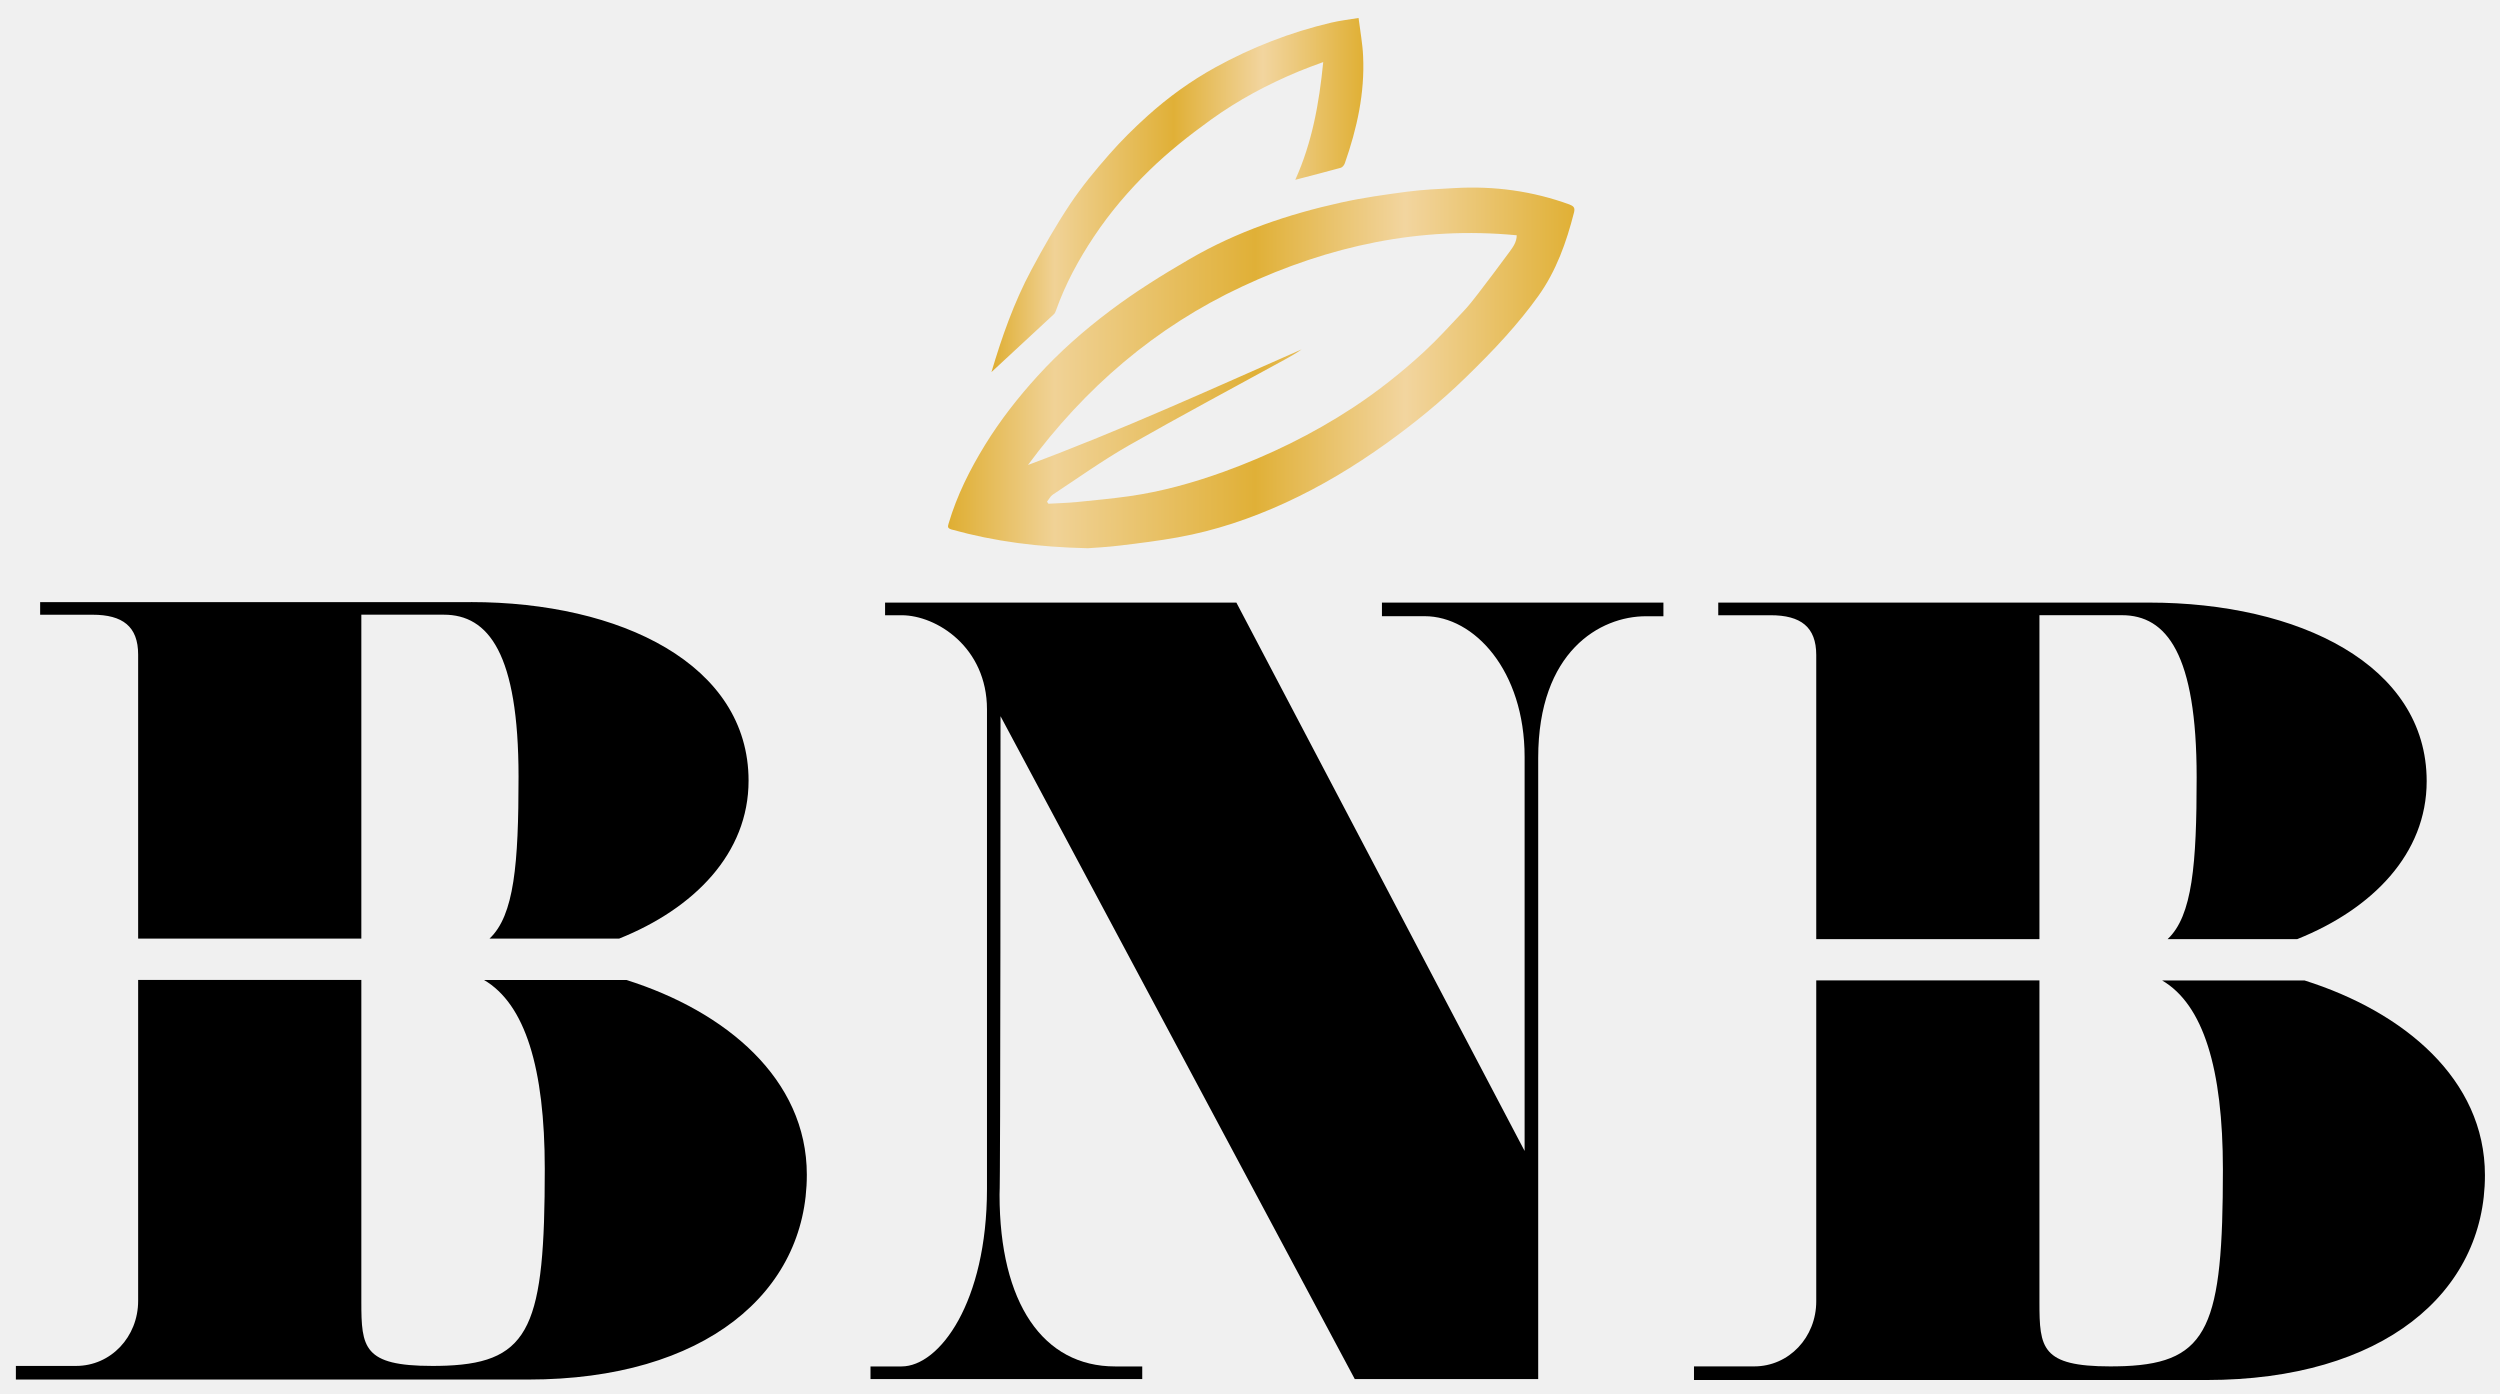
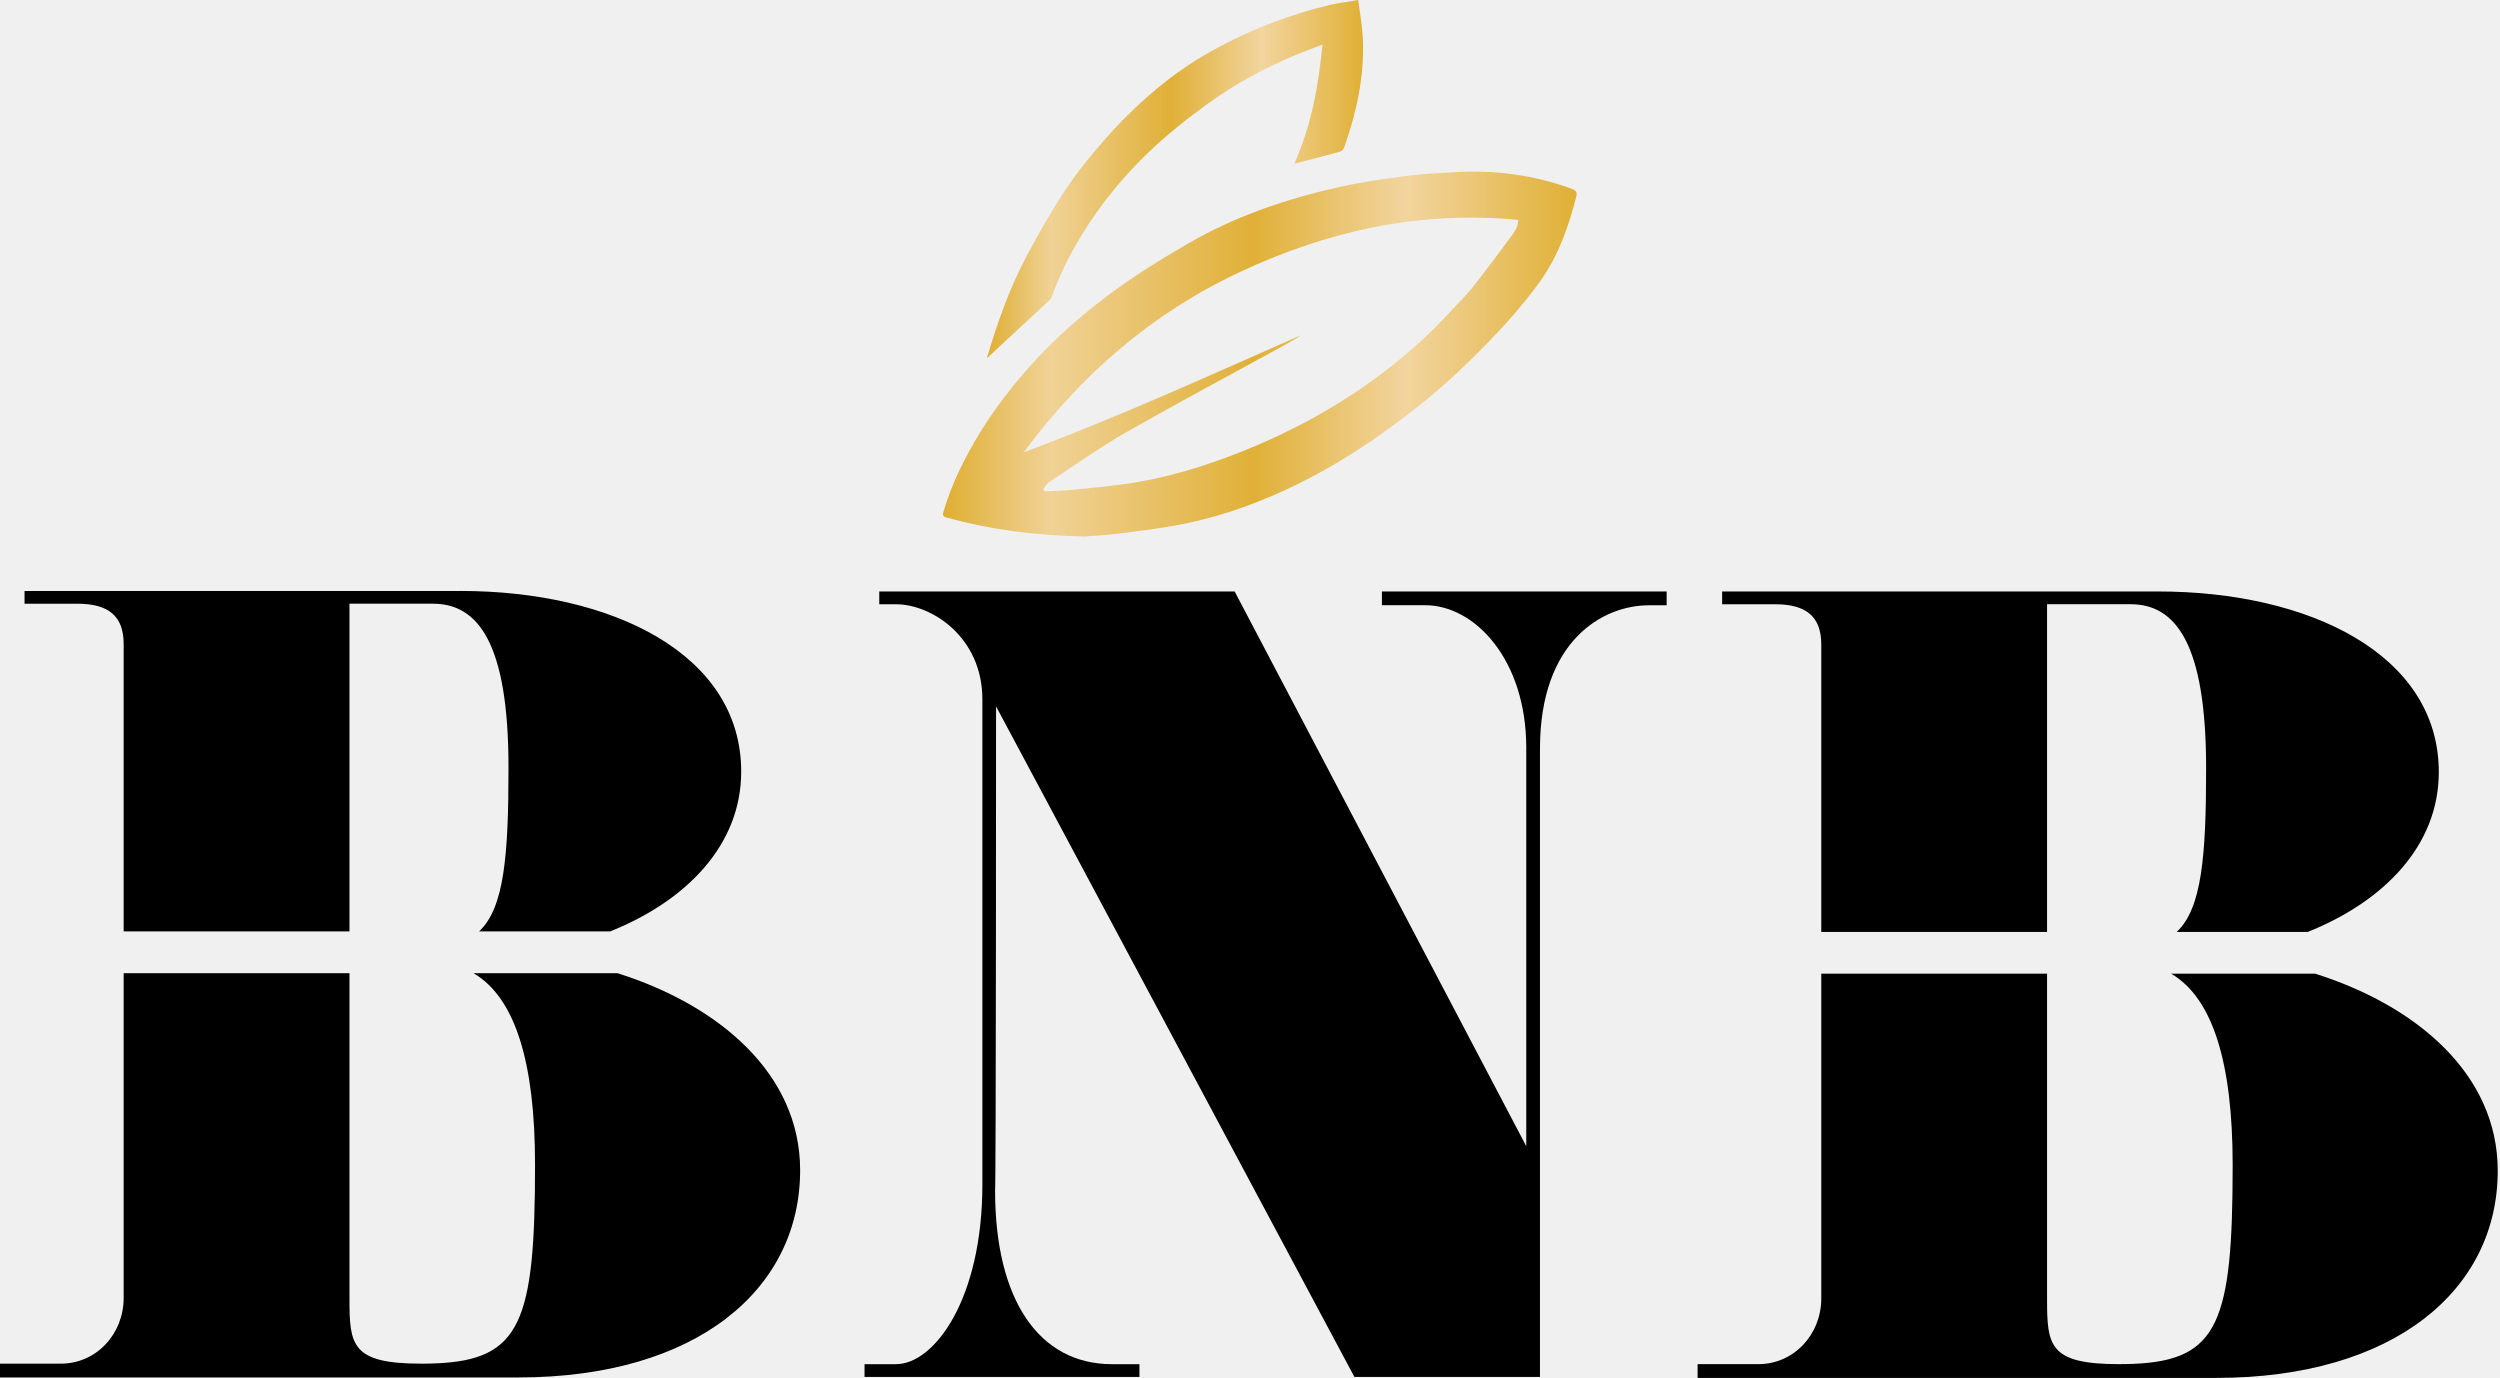
- <svg xmlns="http://www.w3.org/2000/svg" style="max-height: 500px" viewBox="602.184 19.079 128.475 71.593" fill="none" width="128.475" height="71.593">
-   <path d="M1.409 72V60.364H5.341C6.254 60.364 7 60.528 7.58 60.858C8.163 61.184 8.595 61.625 8.875 62.182C9.155 62.739 9.295 63.36 9.295 64.046C9.295 64.731 9.155 65.354 8.875 65.915C8.598 66.475 8.17 66.922 7.591 67.256C7.011 67.585 6.269 67.75 5.364 67.75H2.545V66.5H5.318C5.943 66.5 6.445 66.392 6.824 66.176C7.203 65.96 7.477 65.669 7.648 65.301C7.822 64.93 7.909 64.511 7.909 64.046C7.909 63.58 7.822 63.163 7.648 62.795C7.477 62.428 7.201 62.14 6.818 61.932C6.436 61.72 5.928 61.614 5.295 61.614H2.818V72H1.409ZM11.565 72V60.364H15.497C16.406 60.364 17.152 60.519 17.736 60.83C18.319 61.136 18.751 61.559 19.031 62.097C19.312 62.635 19.452 63.246 19.452 63.932C19.452 64.617 19.312 65.225 19.031 65.756C18.751 66.286 18.321 66.703 17.741 67.006C17.162 67.305 16.421 67.454 15.52 67.454H12.338V66.182H15.474C16.096 66.182 16.596 66.091 16.974 65.909C17.357 65.727 17.634 65.47 17.804 65.136C17.978 64.799 18.065 64.398 18.065 63.932C18.065 63.466 17.978 63.059 17.804 62.71C17.63 62.362 17.351 62.093 16.969 61.903C16.586 61.71 16.081 61.614 15.452 61.614H12.974V72H11.565ZM17.043 66.773L19.906 72H18.27L15.452 66.773H17.043ZM31.618 66.182C31.618 67.409 31.396 68.47 30.953 69.364C30.51 70.258 29.902 70.947 29.129 71.432C28.357 71.917 27.474 72.159 26.482 72.159C25.489 72.159 24.607 71.917 23.834 71.432C23.061 70.947 22.453 70.258 22.01 69.364C21.567 68.47 21.345 67.409 21.345 66.182C21.345 64.954 21.567 63.894 22.01 63C22.453 62.106 23.061 61.417 23.834 60.932C24.607 60.447 25.489 60.205 26.482 60.205C27.474 60.205 28.357 60.447 29.129 60.932C29.902 61.417 30.51 62.106 30.953 63C31.396 63.894 31.618 64.954 31.618 66.182ZM30.254 66.182C30.254 65.174 30.086 64.324 29.749 63.631C29.415 62.938 28.963 62.413 28.391 62.057C27.822 61.701 27.186 61.523 26.482 61.523C25.777 61.523 25.139 61.701 24.567 62.057C23.999 62.413 23.546 62.938 23.209 63.631C22.875 64.324 22.709 65.174 22.709 66.182C22.709 67.189 22.875 68.04 23.209 68.733C23.546 69.426 23.999 69.951 24.567 70.307C25.139 70.663 25.777 70.841 26.482 70.841C27.186 70.841 27.822 70.663 28.391 70.307C28.963 69.951 29.415 69.426 29.749 68.733C30.086 68.04 30.254 67.189 30.254 66.182ZM37.578 72H33.987V60.364H37.737C38.866 60.364 39.832 60.597 40.635 61.062C41.438 61.525 42.053 62.189 42.481 63.057C42.91 63.92 43.124 64.954 43.124 66.159C43.124 67.371 42.908 68.415 42.476 69.29C42.044 70.161 41.415 70.831 40.59 71.301C39.764 71.767 38.76 72 37.578 72ZM35.396 70.75H37.487C38.449 70.75 39.247 70.564 39.879 70.193C40.512 69.822 40.983 69.294 41.294 68.608C41.605 67.922 41.76 67.106 41.76 66.159C41.76 65.22 41.606 64.411 41.3 63.733C40.993 63.051 40.535 62.528 39.925 62.165C39.315 61.797 38.555 61.614 37.646 61.614H35.396V70.75ZM53.124 60.364H54.533V68.068C54.533 68.864 54.345 69.574 53.97 70.199C53.599 70.82 53.074 71.311 52.396 71.671C51.718 72.026 50.923 72.204 50.01 72.204C49.097 72.204 48.302 72.026 47.624 71.671C46.946 71.311 46.419 70.82 46.044 70.199C45.673 69.574 45.487 68.864 45.487 68.068V60.364H46.896V67.954C46.896 68.523 47.021 69.028 47.271 69.472C47.521 69.911 47.877 70.258 48.34 70.511C48.805 70.761 49.362 70.886 50.01 70.886C50.658 70.886 51.215 70.761 51.68 70.511C52.146 70.258 52.502 69.911 52.749 69.472C52.999 69.028 53.124 68.523 53.124 67.954V60.364ZM66.71 64H65.301C65.218 63.595 65.072 63.239 64.864 62.932C64.659 62.625 64.409 62.367 64.114 62.159C63.822 61.947 63.498 61.788 63.142 61.682C62.786 61.576 62.415 61.523 62.028 61.523C61.324 61.523 60.686 61.701 60.114 62.057C59.545 62.413 59.093 62.938 58.756 63.631C58.422 64.324 58.256 65.174 58.256 66.182C58.256 67.189 58.422 68.04 58.756 68.733C59.093 69.426 59.545 69.951 60.114 70.307C60.686 70.663 61.324 70.841 62.028 70.841C62.415 70.841 62.786 70.788 63.142 70.682C63.498 70.576 63.822 70.419 64.114 70.21C64.409 69.998 64.659 69.739 64.864 69.432C65.072 69.121 65.218 68.765 65.301 68.364H66.71C66.604 68.958 66.411 69.49 66.131 69.96C65.85 70.43 65.502 70.829 65.085 71.159C64.669 71.485 64.201 71.733 63.682 71.903C63.167 72.074 62.615 72.159 62.028 72.159C61.036 72.159 60.153 71.917 59.381 71.432C58.608 70.947 58 70.258 57.557 69.364C57.114 68.47 56.892 67.409 56.892 66.182C56.892 64.954 57.114 63.894 57.557 63C58 62.106 58.608 61.417 59.381 60.932C60.153 60.447 61.036 60.205 62.028 60.205C62.615 60.205 63.167 60.29 63.682 60.46C64.201 60.631 64.669 60.881 65.085 61.21C65.502 61.536 65.85 61.934 66.131 62.403C66.411 62.869 66.604 63.401 66.71 64ZM68.351 61.614V60.364H77.078V61.614H73.419V72H72.01V61.614H68.351ZM85.617 63.273C85.548 62.697 85.272 62.25 84.787 61.932C84.302 61.614 83.707 61.455 83.003 61.455C82.488 61.455 82.037 61.538 81.651 61.705C81.268 61.871 80.969 62.1 80.753 62.392C80.541 62.684 80.435 63.015 80.435 63.386C80.435 63.697 80.508 63.964 80.656 64.188C80.808 64.407 81.001 64.591 81.236 64.739C81.471 64.883 81.717 65.002 81.974 65.097C82.232 65.188 82.469 65.261 82.685 65.318L83.867 65.636C84.169 65.716 84.507 65.826 84.878 65.966C85.253 66.106 85.611 66.297 85.952 66.54C86.296 66.778 86.581 67.085 86.804 67.46C87.028 67.835 87.139 68.296 87.139 68.841C87.139 69.47 86.974 70.038 86.645 70.546C86.319 71.053 85.842 71.456 85.213 71.756C84.588 72.055 83.829 72.204 82.935 72.204C82.101 72.204 81.38 72.07 80.77 71.801C80.164 71.532 79.687 71.157 79.338 70.676C78.993 70.195 78.798 69.636 78.753 69H80.207C80.245 69.439 80.393 69.803 80.651 70.091C80.912 70.375 81.242 70.587 81.639 70.727C82.041 70.864 82.472 70.932 82.935 70.932C83.472 70.932 83.956 70.845 84.383 70.671C84.812 70.492 85.151 70.246 85.401 69.932C85.651 69.614 85.776 69.242 85.776 68.818C85.776 68.432 85.668 68.117 85.452 67.875C85.236 67.633 84.952 67.436 84.599 67.284C84.247 67.133 83.867 67 83.457 66.886L82.026 66.477C81.117 66.216 80.397 65.843 79.867 65.358C79.336 64.873 79.071 64.239 79.071 63.455C79.071 62.803 79.247 62.235 79.599 61.75C79.956 61.261 80.433 60.883 81.031 60.614C81.633 60.341 82.306 60.205 83.048 60.205C83.798 60.205 84.465 60.339 85.048 60.608C85.632 60.873 86.094 61.237 86.435 61.699C86.779 62.161 86.961 62.686 86.98 63.273H85.617Z" fill="black" />
-   <path d="M104.469 70.031L99.469 65.031C99.329 64.89 99.249 64.699 99.249 64.499C99.249 64.3 99.329 64.109 99.469 63.968C99.61 63.827 99.801 63.748 100.001 63.748C100.2 63.748 100.391 63.827 100.532 63.968L105 68.438L109.469 63.969C109.539 63.9 109.622 63.844 109.713 63.806C109.804 63.769 109.902 63.749 110.001 63.749C110.099 63.749 110.197 63.769 110.288 63.806C110.379 63.844 110.462 63.9 110.532 63.969C110.602 64.039 110.657 64.122 110.695 64.213C110.732 64.304 110.752 64.402 110.752 64.501C110.752 64.599 110.732 64.697 110.695 64.788C110.657 64.879 110.602 64.962 110.532 65.032L105.532 70.032C105.462 70.102 105.379 70.157 105.288 70.195C105.197 70.233 105.099 70.252 105 70.252C104.902 70.252 104.804 70.232 104.713 70.194C104.622 70.156 104.539 70.101 104.469 70.031Z" fill="black" />
-   <path d="M204.523 72L201.341 60.364H202.773L205.205 69.841H205.318L207.795 60.364H209.386L211.864 69.841H211.977L214.409 60.364H215.841L212.659 72H211.205L208.636 62.727H208.545L205.977 72H204.523ZM217.597 72V60.364H219.006V65.546H225.21V60.364H226.619V72H225.21V66.796H219.006V72H217.597ZM239.259 66.182C239.259 67.409 239.037 68.47 238.594 69.364C238.151 70.258 237.543 70.947 236.77 71.432C235.997 71.917 235.115 72.159 234.122 72.159C233.13 72.159 232.247 71.917 231.474 71.432C230.702 70.947 230.094 70.258 229.651 69.364C229.207 68.47 228.986 67.409 228.986 66.182C228.986 64.954 229.207 63.894 229.651 63C230.094 62.106 230.702 61.417 231.474 60.932C232.247 60.447 233.13 60.205 234.122 60.205C235.115 60.205 235.997 60.447 236.77 60.932C237.543 61.417 238.151 62.106 238.594 63C239.037 63.894 239.259 64.954 239.259 66.182ZM237.895 66.182C237.895 65.174 237.726 64.324 237.389 63.631C237.056 62.938 236.603 62.413 236.031 62.057C235.463 61.701 234.827 61.523 234.122 61.523C233.418 61.523 232.779 61.701 232.207 62.057C231.639 62.413 231.187 62.938 230.849 63.631C230.516 64.324 230.349 65.174 230.349 66.182C230.349 67.189 230.516 68.04 230.849 68.733C231.187 69.426 231.639 69.951 232.207 70.307C232.779 70.663 233.418 70.841 234.122 70.841C234.827 70.841 235.463 70.663 236.031 70.307C236.603 69.951 237.056 69.426 237.389 68.733C237.726 68.04 237.895 67.189 237.895 66.182ZM248.241 72L245.06 60.364H246.491L248.923 69.841H249.037L251.514 60.364H253.105L255.582 69.841H255.696L258.128 60.364H259.56L256.378 72H254.923L252.355 62.727H252.264L249.696 72H248.241ZM261.315 72V60.364H268.338V61.614H262.724V65.546H267.974V66.796H262.724V70.75H268.429V72H261.315ZM275.855 72H274.378L278.651 60.364H280.105L284.378 72H282.901L279.423 62.205H279.332L275.855 72ZM276.401 67.454H282.355V68.704H276.401V67.454ZM286.19 72V60.364H290.122C291.031 60.364 291.777 60.519 292.361 60.83C292.944 61.136 293.376 61.559 293.656 62.097C293.937 62.635 294.077 63.246 294.077 63.932C294.077 64.617 293.937 65.225 293.656 65.756C293.376 66.286 292.946 66.703 292.366 67.006C291.787 67.305 291.046 67.454 290.145 67.454H286.963V66.182H290.099C290.721 66.182 291.221 66.091 291.599 65.909C291.982 65.727 292.259 65.47 292.429 65.136C292.603 64.799 292.69 64.398 292.69 63.932C292.69 63.466 292.603 63.059 292.429 62.71C292.255 62.362 291.976 62.093 291.594 61.903C291.211 61.71 290.705 61.614 290.077 61.614H287.599V72H286.19ZM291.668 66.773L294.531 72H292.895L290.077 66.773H291.668ZM296.425 72V60.364H303.447V61.614H297.834V65.546H303.084V66.796H297.834V70.75H303.538V72H296.425Z" fill="black" />
-   <path d="M404.227 66.182C404.227 67.409 404.006 68.47 403.562 69.364C403.119 70.258 402.511 70.947 401.739 71.432C400.966 71.917 400.083 72.159 399.091 72.159C398.098 72.159 397.216 71.917 396.443 71.432C395.67 70.947 395.063 70.258 394.619 69.364C394.176 68.47 393.955 67.409 393.955 66.182C393.955 64.954 394.176 63.894 394.619 63C395.063 62.106 395.67 61.417 396.443 60.932C397.216 60.447 398.098 60.205 399.091 60.205C400.083 60.205 400.966 60.447 401.739 60.932C402.511 61.417 403.119 62.106 403.562 63C404.006 63.894 404.227 64.954 404.227 66.182ZM402.864 66.182C402.864 65.174 402.695 64.324 402.358 63.631C402.025 62.938 401.572 62.413 401 62.057C400.432 61.701 399.795 61.523 399.091 61.523C398.386 61.523 397.748 61.701 397.176 62.057C396.608 62.413 396.155 62.938 395.818 63.631C395.485 64.324 395.318 65.174 395.318 66.182C395.318 67.189 395.485 68.04 395.818 68.733C396.155 69.426 396.608 69.951 397.176 70.307C397.748 70.663 398.386 70.841 399.091 70.841C399.795 70.841 400.432 70.663 401 70.307C401.572 69.951 402.025 69.426 402.358 68.733C402.695 68.04 402.864 67.189 402.864 66.182ZM414.233 60.364H415.642V68.068C415.642 68.864 415.455 69.574 415.08 70.199C414.708 70.82 414.184 71.311 413.506 71.671C412.828 72.026 412.032 72.204 411.119 72.204C410.206 72.204 409.411 72.026 408.733 71.671C408.055 71.311 407.528 70.82 407.153 70.199C406.782 69.574 406.597 68.864 406.597 68.068V60.364H408.006V67.954C408.006 68.523 408.131 69.028 408.381 69.472C408.631 69.911 408.987 70.258 409.449 70.511C409.915 70.761 410.472 70.886 411.119 70.886C411.767 70.886 412.324 70.761 412.79 70.511C413.256 70.258 413.612 69.911 413.858 69.472C414.108 69.028 414.233 68.523 414.233 67.954V60.364ZM418.456 72V60.364H422.388C423.297 60.364 424.043 60.519 424.626 60.83C425.21 61.136 425.642 61.559 425.922 62.097C426.202 62.635 426.342 63.246 426.342 63.932C426.342 64.617 426.202 65.225 425.922 65.756C425.642 66.286 425.212 66.703 424.632 67.006C424.053 67.305 423.312 67.454 422.411 67.454H419.229V66.182H422.365C422.986 66.182 423.486 66.091 423.865 65.909C424.248 65.727 424.524 65.47 424.695 65.136C424.869 64.799 424.956 64.398 424.956 63.932C424.956 63.466 424.869 63.059 424.695 62.71C424.52 62.362 424.242 62.093 423.859 61.903C423.477 61.71 422.971 61.614 422.342 61.614H419.865V72H418.456ZM423.933 66.773L426.797 72H425.161L422.342 66.773H423.933ZM433.19 72V60.364H437.259C438.069 60.364 438.738 60.504 439.264 60.784C439.791 61.061 440.183 61.434 440.44 61.903C440.698 62.369 440.827 62.886 440.827 63.455C440.827 63.955 440.738 64.367 440.56 64.693C440.385 65.019 440.154 65.276 439.866 65.466C439.582 65.655 439.274 65.796 438.94 65.886V66C439.296 66.023 439.654 66.148 440.014 66.375C440.374 66.602 440.675 66.928 440.918 67.352C441.16 67.776 441.281 68.296 441.281 68.909C441.281 69.492 441.149 70.017 440.884 70.483C440.618 70.949 440.2 71.318 439.628 71.591C439.056 71.864 438.312 72 437.395 72H433.19ZM434.599 70.75H437.395C438.315 70.75 438.969 70.572 439.355 70.216C439.745 69.856 439.94 69.421 439.94 68.909C439.94 68.515 439.84 68.151 439.639 67.818C439.438 67.481 439.152 67.212 438.781 67.011C438.41 66.807 437.971 66.704 437.463 66.704H434.599V70.75ZM434.599 65.477H437.213C437.637 65.477 438.02 65.394 438.361 65.227C438.705 65.061 438.978 64.826 439.179 64.523C439.384 64.22 439.486 63.864 439.486 63.455C439.486 62.943 439.308 62.51 438.952 62.153C438.596 61.794 438.031 61.614 437.259 61.614H434.599V65.477ZM443.597 72V60.364H447.528C448.438 60.364 449.184 60.519 449.767 60.83C450.35 61.136 450.782 61.559 451.062 62.097C451.343 62.635 451.483 63.246 451.483 63.932C451.483 64.617 451.343 65.225 451.062 65.756C450.782 66.286 450.352 66.703 449.773 67.006C449.193 67.305 448.453 67.454 447.551 67.454H444.369V66.182H447.506C448.127 66.182 448.627 66.091 449.006 65.909C449.388 65.727 449.665 65.47 449.835 65.136C450.009 64.799 450.097 64.398 450.097 63.932C450.097 63.466 450.009 63.059 449.835 62.71C449.661 62.362 449.383 62.093 449 61.903C448.617 61.71 448.112 61.614 447.483 61.614H445.006V72H443.597ZM449.074 66.773L451.938 72H450.301L447.483 66.773H449.074ZM454.308 72H452.831L457.104 60.364H458.558L462.831 72H461.354L457.876 62.205H457.786L454.308 72ZM454.854 67.454H460.808V68.704H454.854V67.454ZM473.871 60.364V72H472.507L466.166 62.864H466.053V72H464.643V60.364H466.007L472.371 69.523H472.484V60.364H473.871ZM480.281 72H476.69V60.364H480.44C481.569 60.364 482.535 60.597 483.338 61.062C484.141 61.525 484.757 62.189 485.185 63.057C485.613 63.92 485.827 64.954 485.827 66.159C485.827 67.371 485.611 68.415 485.179 69.29C484.747 70.161 484.118 70.831 483.293 71.301C482.467 71.767 481.463 72 480.281 72ZM478.099 70.75H480.19C481.152 70.75 481.95 70.564 482.582 70.193C483.215 69.822 483.687 69.294 483.997 68.608C484.308 67.922 484.463 67.106 484.463 66.159C484.463 65.22 484.31 64.411 484.003 63.733C483.696 63.051 483.238 62.528 482.628 62.165C482.018 61.797 481.259 61.614 480.349 61.614H478.099V70.75Z" fill="black" />
-   <path d="M1070.64 61.364V73H1069.27L1062.93 63.864H1062.82V73H1061.41V61.364H1062.77L1069.14 70.523H1069.25V61.364H1070.64ZM1073.46 73V61.364H1080.48V62.614H1074.87V66.546H1080.12V67.796H1074.87V71.75H1080.57V73H1073.46ZM1085.13 73L1081.95 61.364H1083.38L1085.81 70.841H1085.93L1088.4 61.364H1090L1092.47 70.841H1092.59L1095.02 61.364H1096.45L1093.27 73H1091.81L1089.25 63.727H1089.15L1086.59 73H1085.13ZM1104.57 64.273C1104.5 63.697 1104.22 63.25 1103.74 62.932C1103.26 62.614 1102.66 62.455 1101.96 62.455C1101.44 62.455 1100.99 62.538 1100.6 62.705C1100.22 62.871 1099.92 63.1 1099.71 63.392C1099.49 63.684 1099.39 64.015 1099.39 64.386C1099.39 64.697 1099.46 64.964 1099.61 65.188C1099.76 65.407 1099.95 65.591 1100.19 65.739C1100.42 65.883 1100.67 66.002 1100.93 66.097C1101.19 66.188 1101.42 66.261 1101.64 66.318L1102.82 66.636C1103.12 66.716 1103.46 66.826 1103.83 66.966C1104.21 67.106 1104.56 67.297 1104.9 67.54C1105.25 67.778 1105.53 68.085 1105.76 68.46C1105.98 68.835 1106.09 69.296 1106.09 69.841C1106.09 70.47 1105.93 71.038 1105.6 71.546C1105.27 72.053 1104.79 72.456 1104.17 72.756C1103.54 73.055 1102.78 73.204 1101.89 73.204C1101.05 73.204 1100.33 73.07 1099.72 72.801C1099.12 72.532 1098.64 72.157 1098.29 71.676C1097.95 71.195 1097.75 70.636 1097.71 70H1099.16C1099.2 70.439 1099.35 70.803 1099.6 71.091C1099.87 71.375 1100.19 71.587 1100.59 71.727C1100.99 71.864 1101.43 71.932 1101.89 71.932C1102.43 71.932 1102.91 71.845 1103.34 71.671C1103.76 71.492 1104.1 71.246 1104.35 70.932C1104.6 70.614 1104.73 70.242 1104.73 69.818C1104.73 69.432 1104.62 69.117 1104.4 68.875C1104.19 68.633 1103.9 68.436 1103.55 68.284C1103.2 68.133 1102.82 68 1102.41 67.886L1100.98 67.477C1100.07 67.216 1099.35 66.843 1098.82 66.358C1098.29 65.873 1098.02 65.239 1098.02 64.454C1098.02 63.803 1098.2 63.235 1098.55 62.75C1098.91 62.261 1099.39 61.883 1099.98 61.614C1100.59 61.341 1101.26 61.205 1102 61.205C1102.75 61.205 1103.42 61.339 1104 61.608C1104.58 61.873 1105.05 62.237 1105.39 62.699C1105.73 63.161 1105.91 63.686 1105.93 64.273H1104.57ZM1108.41 73V61.364H1112.34C1113.25 61.364 1114 61.519 1114.58 61.83C1115.16 62.136 1115.59 62.559 1115.88 63.097C1116.16 63.635 1116.3 64.246 1116.3 64.932C1116.3 65.617 1116.16 66.225 1115.88 66.756C1115.59 67.286 1115.16 67.703 1114.59 68.006C1114.01 68.305 1113.27 68.454 1112.36 68.454H1109.18V67.182H1112.32C1112.94 67.182 1113.44 67.091 1113.82 66.909C1114.2 66.727 1114.48 66.47 1114.65 66.136C1114.82 65.799 1114.91 65.398 1114.91 64.932C1114.91 64.466 1114.82 64.059 1114.65 63.71C1114.47 63.362 1114.2 63.093 1113.81 62.903C1113.43 62.71 1112.92 62.614 1112.3 62.614H1109.82V73H1108.41ZM1113.89 67.773L1116.75 73H1115.11L1112.3 67.773H1113.89ZM1128.46 67.182C1128.46 68.409 1128.24 69.47 1127.8 70.364C1127.35 71.258 1126.75 71.947 1125.97 72.432C1125.2 72.917 1124.32 73.159 1123.33 73.159C1122.33 73.159 1121.45 72.917 1120.68 72.432C1119.9 71.947 1119.3 71.258 1118.85 70.364C1118.41 69.47 1118.19 68.409 1118.19 67.182C1118.19 65.954 1118.41 64.894 1118.85 64C1119.3 63.106 1119.9 62.417 1120.68 61.932C1121.45 61.447 1122.33 61.205 1123.33 61.205C1124.32 61.205 1125.2 61.447 1125.97 61.932C1126.75 62.417 1127.35 63.106 1127.8 64C1128.24 64.894 1128.46 65.954 1128.46 67.182ZM1127.1 67.182C1127.1 66.174 1126.93 65.324 1126.59 64.631C1126.26 63.938 1125.81 63.413 1125.23 63.057C1124.67 62.701 1124.03 62.523 1123.33 62.523C1122.62 62.523 1121.98 62.701 1121.41 63.057C1120.84 63.413 1120.39 63.938 1120.05 64.631C1119.72 65.324 1119.55 66.174 1119.55 67.182C1119.55 68.189 1119.72 69.04 1120.05 69.733C1120.39 70.426 1120.84 70.951 1121.41 71.307C1121.98 71.663 1122.62 71.841 1123.33 71.841C1124.03 71.841 1124.67 71.663 1125.23 71.307C1125.81 70.951 1126.26 70.426 1126.59 69.733C1126.93 69.04 1127.1 68.189 1127.1 67.182ZM1140.65 67.182C1140.65 68.409 1140.43 69.47 1139.98 70.364C1139.54 71.258 1138.93 71.947 1138.16 72.432C1137.39 72.917 1136.51 73.159 1135.51 73.159C1134.52 73.159 1133.64 72.917 1132.87 72.432C1132.09 71.947 1131.48 71.258 1131.04 70.364C1130.6 69.47 1130.38 68.409 1130.38 67.182C1130.38 65.954 1130.6 64.894 1131.04 64C1131.48 63.106 1132.09 62.417 1132.87 61.932C1133.64 61.447 1134.52 61.205 1135.51 61.205C1136.51 61.205 1137.39 61.447 1138.16 61.932C1138.93 62.417 1139.54 63.106 1139.98 64C1140.43 64.894 1140.65 65.954 1140.65 67.182ZM1139.29 67.182C1139.29 66.174 1139.12 65.324 1138.78 64.631C1138.45 63.938 1137.99 63.413 1137.42 63.057C1136.85 62.701 1136.22 62.523 1135.51 62.523C1134.81 62.523 1134.17 62.701 1133.6 63.057C1133.03 63.413 1132.58 63.938 1132.24 64.631C1131.91 65.324 1131.74 66.174 1131.74 67.182C1131.74 68.189 1131.91 69.04 1132.24 69.733C1132.58 70.426 1133.03 70.951 1133.6 71.307C1134.17 71.663 1134.81 71.841 1135.51 71.841C1136.22 71.841 1136.85 71.663 1137.42 71.307C1137.99 70.951 1138.45 70.426 1138.78 69.733C1139.12 69.04 1139.29 68.189 1139.29 67.182ZM1143.02 61.364H1144.7L1148.65 71.023H1148.79L1152.75 61.364H1154.43V73H1153.11V64.159H1153L1149.36 73H1148.09L1144.45 64.159H1144.34V73H1143.02V61.364Z" fill="black" />
-   <path d="M1264.77 65H1263.36C1263.28 64.595 1263.13 64.239 1262.93 63.932C1262.72 63.625 1262.47 63.367 1262.18 63.159C1261.88 62.947 1261.56 62.788 1261.2 62.682C1260.85 62.576 1260.48 62.523 1260.09 62.523C1259.39 62.523 1258.75 62.701 1258.18 63.057C1257.61 63.413 1257.16 63.938 1256.82 64.631C1256.48 65.324 1256.32 66.174 1256.32 67.182C1256.32 68.189 1256.48 69.04 1256.82 69.733C1257.16 70.426 1257.61 70.951 1258.18 71.307C1258.75 71.663 1259.39 71.841 1260.09 71.841C1260.48 71.841 1260.85 71.788 1261.2 71.682C1261.56 71.576 1261.88 71.419 1262.18 71.21C1262.47 70.998 1262.72 70.739 1262.93 70.432C1263.13 70.121 1263.28 69.765 1263.36 69.364H1264.77C1264.67 69.958 1264.47 70.49 1264.19 70.96C1263.91 71.43 1263.56 71.829 1263.15 72.159C1262.73 72.485 1262.26 72.733 1261.74 72.903C1261.23 73.074 1260.68 73.159 1260.09 73.159C1259.1 73.159 1258.22 72.917 1257.44 72.432C1256.67 71.947 1256.06 71.258 1255.62 70.364C1255.18 69.47 1254.95 68.409 1254.95 67.182C1254.95 65.954 1255.18 64.894 1255.62 64C1256.06 63.106 1256.67 62.417 1257.44 61.932C1258.22 61.447 1259.1 61.205 1260.09 61.205C1260.68 61.205 1261.23 61.29 1261.74 61.46C1262.26 61.631 1262.73 61.881 1263.15 62.21C1263.56 62.536 1263.91 62.934 1264.19 63.403C1264.47 63.869 1264.67 64.401 1264.77 65ZM1276.87 67.182C1276.87 68.409 1276.65 69.47 1276.2 70.364C1275.76 71.258 1275.15 71.947 1274.38 72.432C1273.61 72.917 1272.72 73.159 1271.73 73.159C1270.74 73.159 1269.86 72.917 1269.08 72.432C1268.31 71.947 1267.7 71.258 1267.26 70.364C1266.82 69.47 1266.6 68.409 1266.6 67.182C1266.6 65.954 1266.82 64.894 1267.26 64C1267.7 63.106 1268.31 62.417 1269.08 61.932C1269.86 61.447 1270.74 61.205 1271.73 61.205C1272.72 61.205 1273.61 61.447 1274.38 61.932C1275.15 62.417 1275.76 63.106 1276.2 64C1276.65 64.894 1276.87 65.954 1276.87 67.182ZM1275.5 67.182C1275.5 66.174 1275.34 65.324 1275 64.631C1274.67 63.938 1274.21 63.413 1273.64 63.057C1273.07 62.701 1272.44 62.523 1271.73 62.523C1271.03 62.523 1270.39 62.701 1269.82 63.057C1269.25 63.413 1268.8 63.938 1268.46 64.631C1268.13 65.324 1267.96 66.174 1267.96 67.182C1267.96 68.189 1268.13 69.04 1268.46 69.733C1268.8 70.426 1269.25 70.951 1269.82 71.307C1270.39 71.663 1271.03 71.841 1271.73 71.841C1272.44 71.841 1273.07 71.663 1273.64 71.307C1274.21 70.951 1274.67 70.426 1275 69.733C1275.34 69.04 1275.5 68.189 1275.5 67.182ZM1288.46 61.364V73H1287.1L1280.76 63.864H1280.65V73H1279.24V61.364H1280.6L1286.96 70.523H1287.08V61.364H1288.46ZM1290.65 62.614V61.364H1299.38V62.614H1295.72V73H1294.31V62.614H1290.65ZM1300.67 73H1299.19L1303.46 61.364H1304.92L1309.19 73H1307.71L1304.24 63.205H1304.14L1300.67 73ZM1301.21 68.454H1307.17V69.704H1301.21V68.454ZM1319.82 65H1318.41C1318.33 64.595 1318.18 64.239 1317.97 63.932C1317.77 63.625 1317.52 63.367 1317.22 63.159C1316.93 62.947 1316.61 62.788 1316.25 62.682C1315.9 62.576 1315.52 62.523 1315.14 62.523C1314.43 62.523 1313.79 62.701 1313.22 63.057C1312.65 63.413 1312.2 63.938 1311.87 64.631C1311.53 65.324 1311.37 66.174 1311.37 67.182C1311.37 68.189 1311.53 69.04 1311.87 69.733C1312.2 70.426 1312.65 70.951 1313.22 71.307C1313.79 71.663 1314.43 71.841 1315.14 71.841C1315.52 71.841 1315.9 71.788 1316.25 71.682C1316.61 71.576 1316.93 71.419 1317.22 71.21C1317.52 70.998 1317.77 70.739 1317.97 70.432C1318.18 70.121 1318.33 69.765 1318.41 69.364H1319.82C1319.71 69.958 1319.52 70.49 1319.24 70.96C1318.96 71.43 1318.61 71.829 1318.19 72.159C1317.78 72.485 1317.31 72.733 1316.79 72.903C1316.28 73.074 1315.72 73.159 1315.14 73.159C1314.15 73.159 1313.26 72.917 1312.49 72.432C1311.72 71.947 1311.11 71.258 1310.67 70.364C1310.22 69.47 1310 68.409 1310 67.182C1310 65.954 1310.22 64.894 1310.67 64C1311.11 63.106 1311.72 62.417 1312.49 61.932C1313.26 61.447 1314.15 61.205 1315.14 61.205C1315.72 61.205 1316.28 61.29 1316.79 61.46C1317.31 61.631 1317.78 61.881 1318.19 62.21C1318.61 62.536 1318.96 62.934 1319.24 63.403C1319.52 63.869 1319.71 64.401 1319.82 65ZM1321.46 62.614V61.364H1330.19V62.614H1326.53V73H1325.12V62.614H1321.46Z" fill="black" />
-   <g clip-path="url(#clip0_522_2572)">
-     <path d="M682.852 29.592C680.941 28.894 678.97 28.629 676.946 28.744C676.131 28.786 675.311 28.824 674.505 28.929C673.366 29.08 672.225 29.239 671.107 29.486C668.378 30.09 665.755 30.975 663.321 32.391C661.908 33.211 660.531 34.068 659.226 35.052C657.882 36.064 656.628 37.166 655.498 38.411C654.498 39.512 653.587 40.675 652.807 41.941C652.027 43.211 651.362 44.536 650.937 45.971C650.89 46.135 650.857 46.224 651.085 46.29C653.295 46.906 655.545 47.197 658.093 47.253C658.465 47.223 659.092 47.194 659.716 47.117C660.717 46.997 661.72 46.873 662.711 46.694C664.632 46.349 666.473 45.727 668.246 44.914C670.069 44.075 671.783 43.044 673.413 41.875C674.853 40.842 676.225 39.726 677.491 38.493C678.205 37.798 678.907 37.093 679.571 36.351C680.163 35.691 680.729 35.003 681.246 34.279C682.16 32.997 682.681 31.532 683.068 30.014C683.13 29.784 683.083 29.681 682.852 29.596V29.592ZM679.748 32.034C679.221 32.758 678.679 33.467 678.136 34.178C677.902 34.486 677.66 34.791 677.394 35.073C676.732 35.773 676.084 36.492 675.379 37.145C674.233 38.202 673.014 39.172 671.706 40.031C669.627 41.393 667.408 42.478 665.076 43.322C663.5 43.89 661.886 44.341 660.221 44.578C659.319 44.705 658.411 44.789 657.502 44.881C657.025 44.926 656.543 44.94 656.067 44.966L655.989 44.865C656.085 44.74 656.161 44.583 656.287 44.498C657.581 43.643 658.85 42.739 660.191 41.971C662.873 40.442 665.6 38.988 668.308 37.504C668.573 37.358 668.831 37.206 669.08 37.032C664.425 39.082 659.794 41.194 655.012 42.974C657.936 39.012 661.553 35.888 666.025 33.8C670.485 31.717 675.154 30.693 680.128 31.17C680.128 31.525 679.931 31.783 679.75 32.032L679.748 32.034Z" fill="url(#paint0_linear_522_2572)" />
-     <path d="M653.136 38.197C653.666 36.407 654.289 34.629 655.179 32.964C655.799 31.802 656.454 30.653 657.182 29.559C657.779 28.664 658.474 27.828 659.183 27.018C659.796 26.318 660.461 25.66 661.151 25.038C662.218 24.077 663.375 23.241 664.637 22.544C666.518 21.506 668.5 20.738 670.59 20.244C671.025 20.141 671.473 20.089 672 20.002C672.084 20.679 672.206 21.315 672.234 21.959C672.324 23.861 671.92 25.686 671.295 27.468C671.262 27.562 671.173 27.678 671.086 27.701C670.327 27.912 669.564 28.105 668.749 28.319C669.616 26.395 669.975 24.394 670.184 22.269C669.721 22.442 669.324 22.581 668.937 22.743C667.333 23.41 665.806 24.223 664.397 25.242C663.298 26.036 662.236 26.874 661.262 27.823C660.191 28.866 659.228 29.996 658.401 31.238C657.61 32.426 656.933 33.673 656.454 35.024C656.428 35.097 656.398 35.177 656.344 35.226C655.273 36.222 654.199 37.215 653.136 38.199V38.197Z" fill="url(#paint1_linear_522_2572)" />
-     <path d="M634.375 69.44H627.057C629.175 70.683 630.18 73.973 630.18 79.152C630.18 87.142 629.464 89.082 625.14 89.26C625.006 89.265 624.865 89.27 624.725 89.272H624.685C624.588 89.274 624.492 89.274 624.393 89.274C620.854 89.274 620.753 88.326 620.753 85.982V69.438H609.283V85.932C609.283 87.776 607.887 89.274 606.091 89.274H603V89.974H629.332C638.41 89.974 643.647 85.486 643.647 79.45C643.647 74.509 639.469 71.047 634.375 69.44ZM626.392 50.022H604.247V50.67H606.939C608.486 50.67 609.283 51.272 609.283 52.716V67.315H620.753V50.668H624.992C627.289 50.668 628.832 52.664 628.832 58.998C628.832 63.463 628.614 66.124 627.339 67.315H633.999C637.865 65.767 640.653 62.932 640.653 59.198C640.653 53.214 634.07 50.02 626.387 50.02L626.392 50.022Z" fill="black" />
-     <path d="M687.665 50.748H686.768C684.424 50.748 681.232 52.542 681.232 58.029V89.948H671.805L653.601 55.884C653.601 55.884 653.601 80.023 653.551 80.472C653.551 86.059 655.797 89.3 659.486 89.3H660.884V89.948H646.919V89.3H648.516C650.461 89.3 652.905 86.007 652.905 80.174V55.534C652.905 52.343 650.313 50.696 648.516 50.696H647.668V50.048H665.722L680.534 78.227V57.977C680.534 53.538 677.941 50.745 675.398 50.745H673.202V50.048H687.667V50.745L687.665 50.748Z" fill="black" />
-     <path d="M720.613 69.464H713.295C715.413 70.706 716.419 73.997 716.419 79.175C716.419 87.165 715.702 89.105 711.378 89.284C711.245 89.288 711.104 89.293 710.963 89.295H710.923C710.827 89.298 710.73 89.298 710.632 89.298C707.092 89.298 706.991 88.349 706.991 86.005V69.462H695.521V85.956C695.521 87.799 694.126 89.298 692.329 89.298H689.238V89.998H715.571C724.648 89.998 729.885 85.51 729.885 79.474C729.885 74.532 725.707 71.07 720.613 69.464ZM712.63 50.048H690.485V50.696H693.177C694.725 50.696 695.521 51.297 695.521 52.742V67.341H706.991V50.694H711.23C713.527 50.694 715.07 52.69 715.07 59.024C715.07 63.489 714.852 66.15 713.577 67.341H720.237C724.103 65.793 726.891 62.958 726.891 59.224C726.891 53.24 720.308 50.046 712.626 50.046L712.63 50.048Z" fill="black" />
+ <svg xmlns="http://www.w3.org/2000/svg" width="127" height="70" viewBox="0 0 127 70" fill="none">
+   <g clip-path="url(#clip0_517_4630)">
+     <path d="M79.851 9.592C77.94 8.894 75.969 8.629 73.945 8.744C73.13 8.786 72.31 8.824 71.504 8.929C70.365 9.08 69.224 9.239 68.106 9.486C65.377 10.09 62.754 10.975 60.32 12.391C58.907 13.211 57.53 14.068 56.224 15.052C54.881 16.064 53.627 17.166 52.497 18.411C51.497 19.512 50.586 20.675 49.806 21.941C49.026 23.211 48.361 24.536 47.936 25.971C47.889 26.135 47.856 26.224 48.084 26.29C50.294 26.905 52.544 27.197 55.092 27.253C55.464 27.223 56.091 27.194 56.715 27.117C57.716 26.997 58.719 26.873 59.71 26.694C61.631 26.349 63.472 25.727 65.245 24.914C67.068 24.076 68.782 23.044 70.412 21.875C71.852 20.841 73.224 19.726 74.49 18.493C75.204 17.798 75.906 17.093 76.57 16.351C77.162 15.691 77.728 15.003 78.245 14.28C79.159 12.997 79.68 11.532 80.067 10.014C80.129 9.784 80.082 9.681 79.851 9.596V9.592ZM76.746 12.034C76.22 12.758 75.678 13.467 75.135 14.178C74.9 14.486 74.659 14.791 74.393 15.073C73.731 15.773 73.083 16.492 72.378 17.145C71.232 18.202 70.013 19.172 68.705 20.031C66.626 21.393 64.407 22.478 62.075 23.322C60.499 23.89 58.885 24.341 57.22 24.578C56.318 24.705 55.41 24.79 54.501 24.881C54.024 24.926 53.542 24.94 53.066 24.966L52.988 24.865C53.084 24.74 53.16 24.583 53.286 24.498C54.58 23.643 55.849 22.739 57.19 21.971C59.872 20.442 62.599 18.988 65.306 17.504C65.572 17.358 65.83 17.206 66.079 17.032C61.424 19.082 56.793 21.194 52.011 22.974C54.935 19.012 58.552 15.888 63.024 13.8C67.484 11.717 72.153 10.693 77.127 11.17C77.127 11.525 76.93 11.783 76.749 12.032L76.746 12.034Z" fill="url(#paint0_linear_517_4630)" />
+     <path d="M50.133 18.197C50.664 16.407 51.286 14.629 52.176 12.964C52.796 11.802 53.451 10.653 54.179 9.559C54.776 8.664 55.471 7.828 56.181 7.018C56.793 6.318 57.458 5.66 58.149 5.038C59.215 4.077 60.373 3.241 61.634 2.543C63.515 1.505 65.497 0.737 67.588 0.244C68.022 0.141 68.471 0.089 68.997 0.002C69.081 0.679 69.203 1.315 69.232 1.959C69.321 3.861 68.917 5.686 68.292 7.469C68.259 7.562 68.17 7.678 68.083 7.701C67.325 7.912 66.561 8.105 65.746 8.319C66.613 6.395 66.972 4.394 67.181 2.269C66.719 2.443 66.322 2.581 65.934 2.743C64.33 3.41 62.803 4.223 61.394 5.242C60.295 6.036 59.234 6.874 58.259 7.823C57.188 8.866 56.225 9.996 55.398 11.238C54.607 12.426 53.931 13.674 53.451 15.024C53.425 15.097 53.395 15.177 53.341 15.226C52.27 16.222 51.197 17.215 50.133 18.199V18.197Z" fill="url(#paint1_linear_517_4630)" />
+     <path d="M31.375 49.44H24.057C26.175 50.683 27.18 53.973 27.18 59.152C27.18 67.142 26.464 69.082 22.14 69.26C22.006 69.265 21.866 69.27 21.724 69.272H21.685C21.588 69.274 21.492 69.274 21.393 69.274C17.854 69.274 17.753 68.325 17.753 65.981V49.438H6.282V65.932C6.282 67.776 4.887 69.274 3.091 69.274H0V69.974H26.332C35.41 69.974 40.647 65.486 40.647 59.45C40.647 54.509 36.469 51.047 31.375 49.44ZM23.392 30.022H1.247V30.67H3.939C5.486 30.67 6.282 31.272 6.282 32.716V47.315H17.753V30.668H21.992C24.289 30.668 25.832 32.664 25.832 38.998C25.832 43.463 25.614 46.124 24.338 47.315H30.999C34.865 45.767 37.653 42.932 37.653 39.198C37.653 33.214 31.07 30.02 23.387 30.02L23.392 30.022Z" fill="black" />
+     <path d="M84.664 30.748H83.767C81.423 30.748 78.231 32.542 78.231 38.029V69.948H68.804L50.6 35.884C50.6 35.884 50.6 60.023 50.55 60.472C50.55 66.059 52.796 69.3 56.485 69.3H57.883V69.948H43.918V69.3H45.515C47.46 69.3 49.905 66.007 49.905 60.173V35.534C49.905 32.343 47.312 30.696 45.515 30.696H44.667V30.048H62.721L77.534 58.227V37.977C77.534 33.538 74.941 30.745 72.397 30.745H70.201V30.048H84.666V30.745L84.664 30.748Z" fill="black" />
+     <path d="M117.613 49.464H110.295C112.413 50.706 113.419 53.997 113.419 59.175C113.419 67.165 112.702 69.105 108.379 69.284C108.245 69.288 108.104 69.293 107.963 69.295H107.923C107.827 69.298 107.73 69.298 107.632 69.298C104.092 69.298 103.991 68.349 103.991 66.005V49.462H92.521V65.956C92.521 67.799 91.126 69.298 89.329 69.298H86.238V69.998H112.571C121.648 69.998 126.885 65.51 126.885 59.474C126.885 54.532 122.707 51.07 117.613 49.464ZM109.63 30.048H87.485V30.696H90.177C91.725 30.696 92.521 31.297 92.521 32.742V47.341H103.991V30.694H108.231C110.527 30.694 112.071 32.69 112.071 39.024C112.071 43.489 111.852 46.15 110.577 47.341H117.237C121.103 45.793 123.891 42.958 123.891 39.224C123.891 33.24 117.308 30.046 109.626 30.046L109.63 30.048Z" fill="black" />
  </g>
-   <path d="M852.773 64.273C852.705 63.697 852.428 63.25 851.943 62.932C851.458 62.614 850.864 62.455 850.159 62.455C849.644 62.455 849.193 62.538 848.807 62.705C848.424 62.871 848.125 63.1 847.909 63.392C847.697 63.684 847.591 64.015 847.591 64.386C847.591 64.697 847.665 64.964 847.812 65.188C847.964 65.407 848.157 65.591 848.392 65.739C848.627 65.883 848.873 66.002 849.131 66.097C849.388 66.188 849.625 66.261 849.841 66.318L851.023 66.636C851.326 66.716 851.663 66.826 852.034 66.966C852.409 67.106 852.767 67.297 853.108 67.54C853.453 67.778 853.737 68.085 853.96 68.46C854.184 68.835 854.295 69.296 854.295 69.841C854.295 70.47 854.131 71.038 853.801 71.546C853.475 72.053 852.998 72.456 852.369 72.756C851.744 73.055 850.985 73.204 850.091 73.204C849.258 73.204 848.536 73.07 847.926 72.801C847.32 72.532 846.843 72.157 846.494 71.676C846.15 71.195 845.955 70.636 845.909 70H847.364C847.402 70.439 847.549 70.803 847.807 71.091C848.068 71.375 848.398 71.587 848.795 71.727C849.197 71.864 849.629 71.932 850.091 71.932C850.629 71.932 851.112 71.845 851.54 71.671C851.968 71.492 852.307 71.246 852.557 70.932C852.807 70.614 852.932 70.242 852.932 69.818C852.932 69.432 852.824 69.117 852.608 68.875C852.392 68.633 852.108 68.436 851.756 68.284C851.403 68.133 851.023 68 850.614 67.886L849.182 67.477C848.273 67.216 847.553 66.843 847.023 66.358C846.492 65.873 846.227 65.239 846.227 64.454C846.227 63.803 846.403 63.235 846.756 62.75C847.112 62.261 847.589 61.883 848.188 61.614C848.79 61.341 849.462 61.205 850.205 61.205C850.955 61.205 851.621 61.339 852.205 61.608C852.788 61.873 853.25 62.237 853.591 62.699C853.936 63.161 854.117 63.686 854.136 64.273H852.773ZM866.43 67.182C866.43 68.409 866.209 69.47 865.766 70.364C865.322 71.258 864.714 71.947 863.942 72.432C863.169 72.917 862.286 73.159 861.294 73.159C860.302 73.159 859.419 72.917 858.646 72.432C857.874 71.947 857.266 71.258 856.822 70.364C856.379 69.47 856.158 68.409 856.158 67.182C856.158 65.954 856.379 64.894 856.822 64C857.266 63.106 857.874 62.417 858.646 61.932C859.419 61.447 860.302 61.205 861.294 61.205C862.286 61.205 863.169 61.447 863.942 61.932C864.714 62.417 865.322 63.106 865.766 64C866.209 64.894 866.43 65.954 866.43 67.182ZM865.067 67.182C865.067 66.174 864.898 65.324 864.561 64.631C864.228 63.938 863.775 63.413 863.203 63.057C862.635 62.701 861.999 62.523 861.294 62.523C860.589 62.523 859.951 62.701 859.379 63.057C858.811 63.413 858.358 63.938 858.021 64.631C857.688 65.324 857.521 66.174 857.521 67.182C857.521 68.189 857.688 69.04 858.021 69.733C858.358 70.426 858.811 70.951 859.379 71.307C859.951 71.663 860.589 71.841 861.294 71.841C861.999 71.841 862.635 71.663 863.203 71.307C863.775 70.951 864.228 70.426 864.561 69.733C864.898 69.04 865.067 68.189 865.067 67.182ZM868.8 73V61.364H870.209V71.75H875.618V73H868.8ZM885.436 61.364H886.845V69.068C886.845 69.864 886.658 70.574 886.283 71.199C885.911 71.82 885.387 72.311 884.709 72.671C884.031 73.026 883.235 73.204 882.322 73.204C881.41 73.204 880.614 73.026 879.936 72.671C879.258 72.311 878.732 71.82 878.357 71.199C877.985 70.574 877.8 69.864 877.8 69.068V61.364H879.209V68.954C879.209 69.523 879.334 70.028 879.584 70.472C879.834 70.911 880.19 71.258 880.652 71.511C881.118 71.761 881.675 71.886 882.322 71.886C882.97 71.886 883.527 71.761 883.993 71.511C884.459 71.258 884.815 70.911 885.061 70.472C885.311 70.028 885.436 69.523 885.436 68.954V61.364ZM889.023 62.614V61.364H897.75V62.614H894.091V73H892.682V62.614H889.023ZM901.334 61.364V73H899.925V61.364H901.334ZM913.977 67.182C913.977 68.409 913.756 69.47 913.312 70.364C912.869 71.258 912.261 71.947 911.489 72.432C910.716 72.917 909.833 73.159 908.841 73.159C907.848 73.159 906.966 72.917 906.193 72.432C905.42 71.947 904.813 71.258 904.369 70.364C903.926 69.47 903.705 68.409 903.705 67.182C903.705 65.954 903.926 64.894 904.369 64C904.813 63.106 905.42 62.417 906.193 61.932C906.966 61.447 907.848 61.205 908.841 61.205C909.833 61.205 910.716 61.447 911.489 61.932C912.261 62.417 912.869 63.106 913.312 64C913.756 64.894 913.977 65.954 913.977 67.182ZM912.614 67.182C912.614 66.174 912.445 65.324 912.108 64.631C911.775 63.938 911.322 63.413 910.75 63.057C910.182 62.701 909.545 62.523 908.841 62.523C908.136 62.523 907.498 62.701 906.926 63.057C906.358 63.413 905.905 63.938 905.568 64.631C905.235 65.324 905.068 66.174 905.068 67.182C905.068 68.189 905.235 69.04 905.568 69.733C905.905 70.426 906.358 70.951 906.926 71.307C907.498 71.663 908.136 71.841 908.841 71.841C909.545 71.841 910.182 71.663 910.75 71.307C911.322 70.951 911.775 70.426 912.108 69.733C912.445 69.04 912.614 68.189 912.614 67.182ZM925.574 61.364V73H924.21L917.869 63.864H917.756V73H916.347V61.364H917.71L924.074 70.523H924.188V61.364H925.574ZM934.757 64.273C934.689 63.697 934.412 63.25 933.928 62.932C933.443 62.614 932.848 62.455 932.143 62.455C931.628 62.455 931.178 62.538 930.791 62.705C930.409 62.871 930.109 63.1 929.893 63.392C929.681 63.684 929.575 64.015 929.575 64.386C929.575 64.697 929.649 64.964 929.797 65.188C929.948 65.407 930.142 65.591 930.376 65.739C930.611 65.883 930.857 66.002 931.115 66.097C931.373 66.188 931.609 66.261 931.825 66.318L933.007 66.636C933.31 66.716 933.647 66.826 934.018 66.966C934.393 67.106 934.751 67.297 935.092 67.54C935.437 67.778 935.721 68.085 935.945 68.46C936.168 68.835 936.28 69.296 936.28 69.841C936.28 70.47 936.115 71.038 935.786 71.546C935.46 72.053 934.982 72.456 934.354 72.756C933.729 73.055 932.969 73.204 932.075 73.204C931.242 73.204 930.52 73.07 929.911 72.801C929.304 72.532 928.827 72.157 928.479 71.676C928.134 71.195 927.939 70.636 927.893 70H929.348C929.386 70.439 929.534 70.803 929.791 71.091C930.053 71.375 930.382 71.587 930.78 71.727C931.181 71.864 931.613 71.932 932.075 71.932C932.613 71.932 933.096 71.845 933.524 71.671C933.952 71.492 934.291 71.246 934.541 70.932C934.791 70.614 934.916 70.242 934.916 69.818C934.916 69.432 934.808 69.117 934.592 68.875C934.376 68.633 934.092 68.436 933.74 68.284C933.388 68.133 933.007 68 932.598 67.886L931.166 67.477C930.257 67.216 929.537 66.843 929.007 66.358C928.477 65.873 928.212 65.239 928.212 64.454C928.212 63.803 928.388 63.235 928.74 62.75C929.096 62.261 929.573 61.883 930.172 61.614C930.774 61.341 931.446 61.205 932.189 61.205C932.939 61.205 933.606 61.339 934.189 61.608C934.772 61.873 935.234 62.237 935.575 62.699C935.92 63.161 936.102 63.686 936.121 64.273H934.757Z" fill="black" />
-   <path d="M953.469 69.531L948.469 64.531C948.329 64.39 948.249 64.199 948.249 63.999C948.249 63.8 948.329 63.609 948.469 63.468C948.61 63.327 948.801 63.248 949.001 63.248C949.2 63.248 949.391 63.327 949.532 63.468L954 67.938L958.469 63.469C958.539 63.4 958.622 63.344 958.713 63.306C958.804 63.269 958.902 63.249 959.001 63.249C959.099 63.249 959.197 63.269 959.288 63.306C959.379 63.344 959.462 63.4 959.532 63.469C959.602 63.539 959.657 63.622 959.695 63.713C959.733 63.804 959.752 63.902 959.752 64.001C959.752 64.099 959.733 64.197 959.695 64.288C959.657 64.379 959.602 64.462 959.532 64.532L954.532 69.532C954.462 69.602 954.379 69.657 954.288 69.695C954.197 69.733 954.099 69.752 954 69.752C953.902 69.752 953.804 69.732 953.713 69.694C953.622 69.656 953.539 69.601 953.469 69.531Z" fill="black" />
  <defs>
-     <linearGradient id="paint0_linear_522_2572" x1="650.902" y1="37.983" x2="683.094" y2="37.983" gradientUnits="userSpaceOnUse">
+     <linearGradient id="paint0_linear_517_4630" x1="47.901" y1="17.983" x2="80.093" y2="17.983" gradientUnits="userSpaceOnUse">
      <stop stop-color="#DFAE32" />
      <stop offset="0.17" stop-color="#F0D296" />
      <stop offset="0.49" stop-color="#E0B037" />
      <stop offset="0.73" stop-color="#F2D59F" />
      <stop offset="1" stop-color="#E0B035" />
    </linearGradient>
-     <linearGradient id="paint1_linear_522_2572" x1="653.136" y1="29.099" x2="672.248" y2="29.099" gradientUnits="userSpaceOnUse">
+     <linearGradient id="paint1_linear_517_4630" x1="50.133" y1="9.098" x2="69.246" y2="9.098" gradientUnits="userSpaceOnUse">
      <stop stop-color="#DFAE32" />
      <stop offset="0.17" stop-color="#F0D296" />
      <stop offset="0.49" stop-color="#E0B037" />
      <stop offset="0.73" stop-color="#F2D59F" />
      <stop offset="1" stop-color="#E0B035" />
    </linearGradient>
-     <clipPath id="clip0_522_2572">
-       <rect width="126.885" height="70" fill="white" transform="translate(603 20)" />
+     <clipPath id="clip0_517_4630">
+       <rect width="126.885" height="70" fill="white" />
    </clipPath>
  </defs>
</svg>
